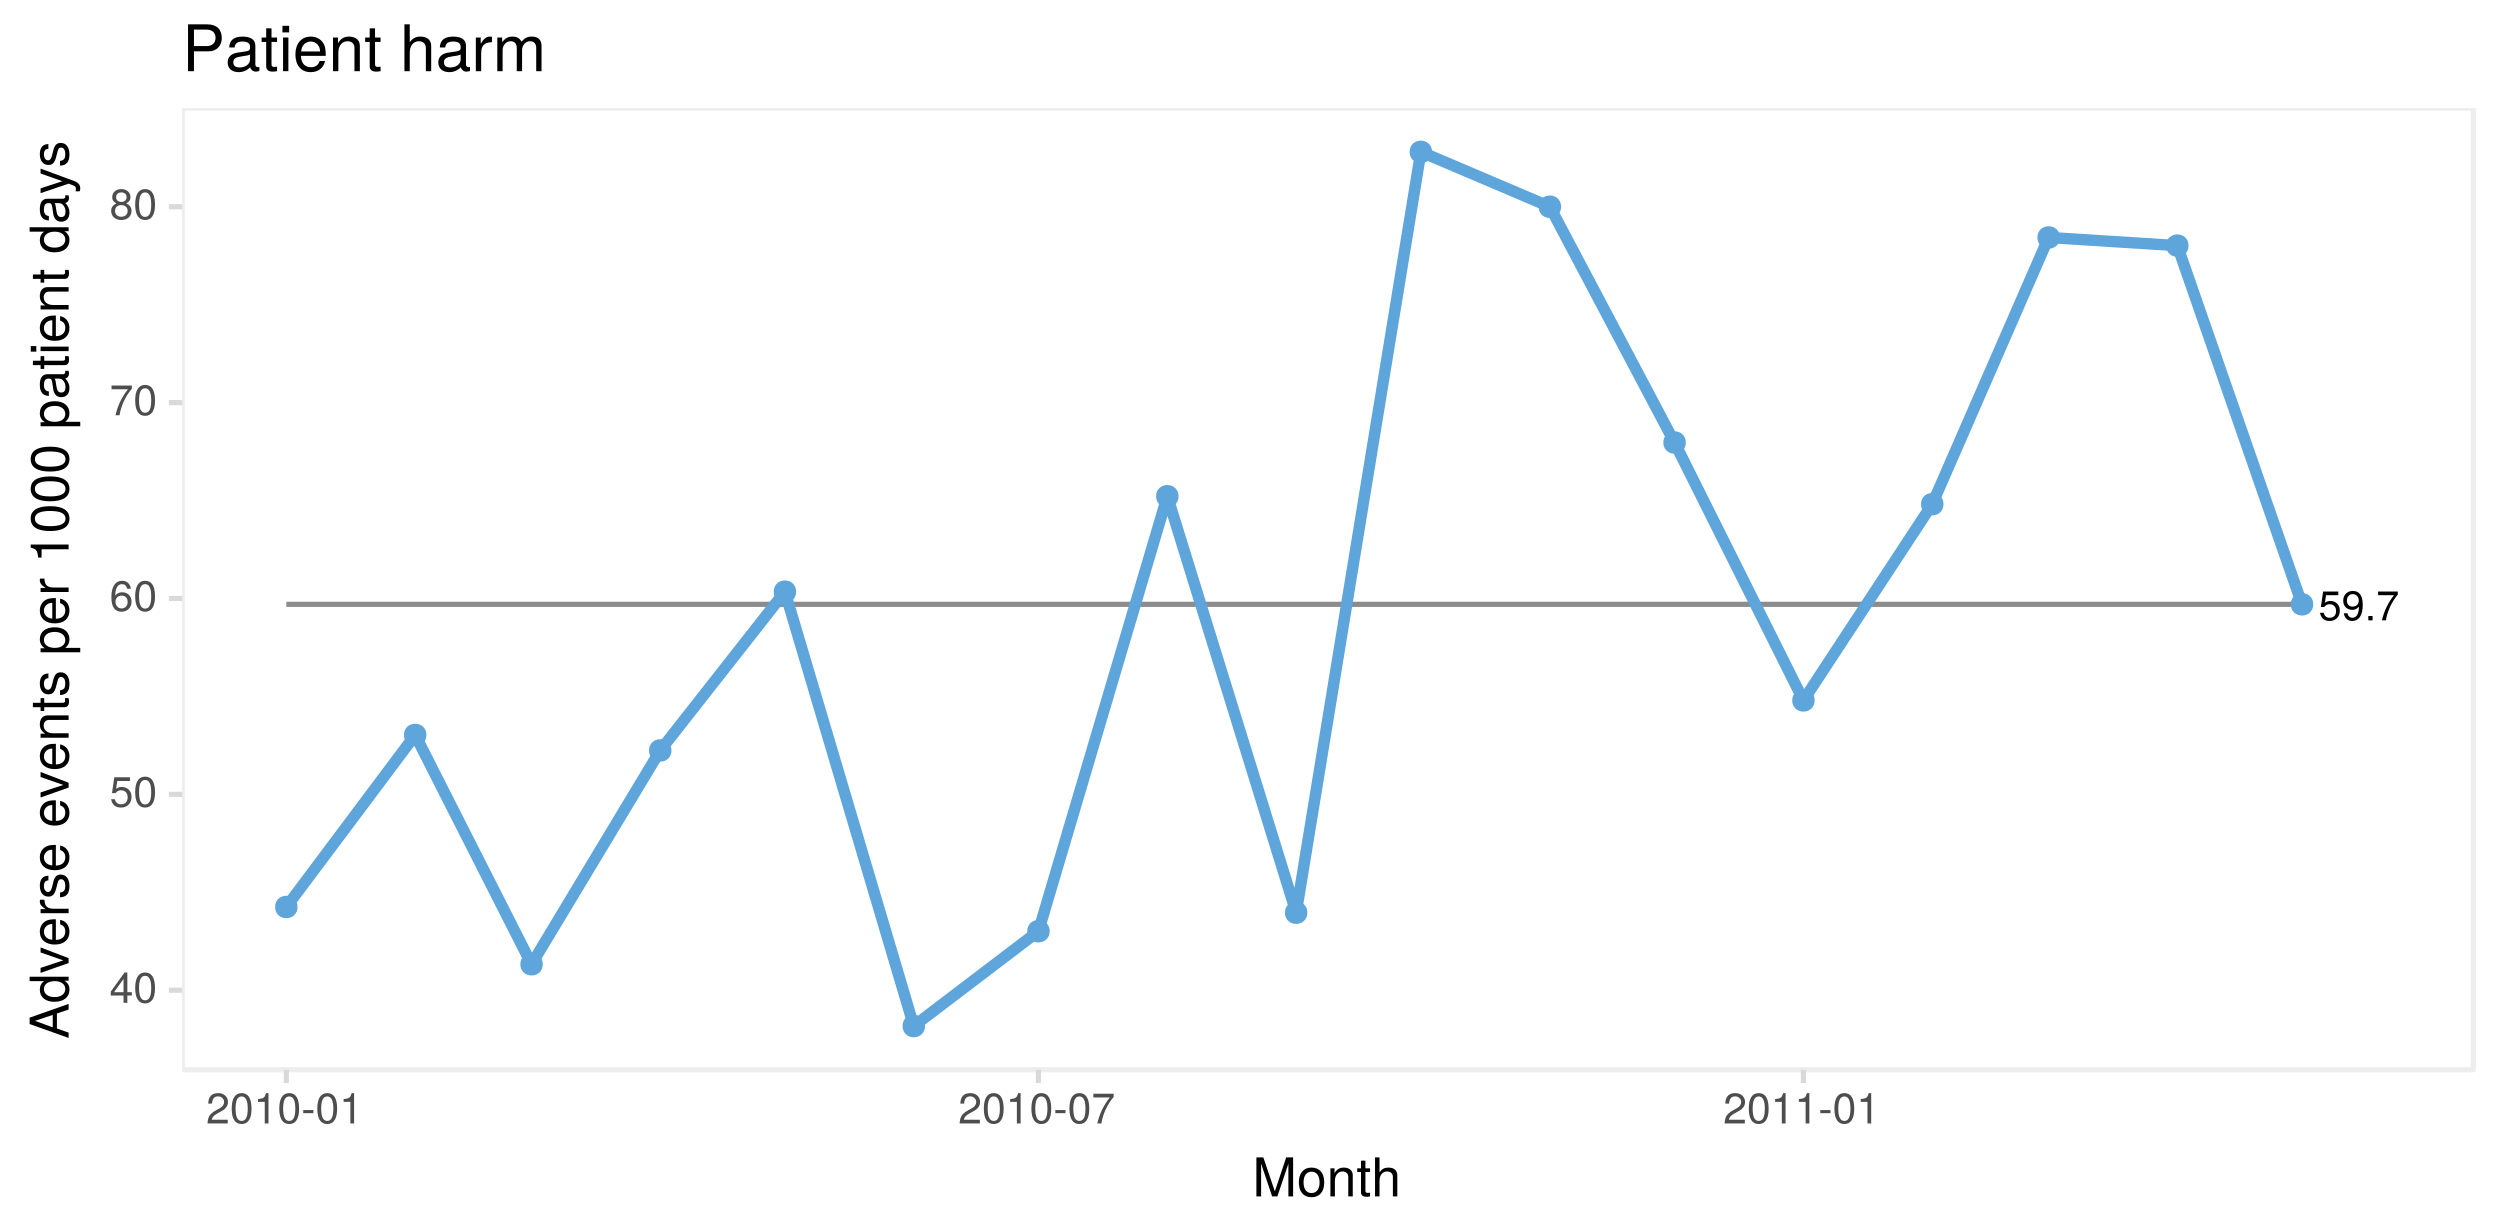
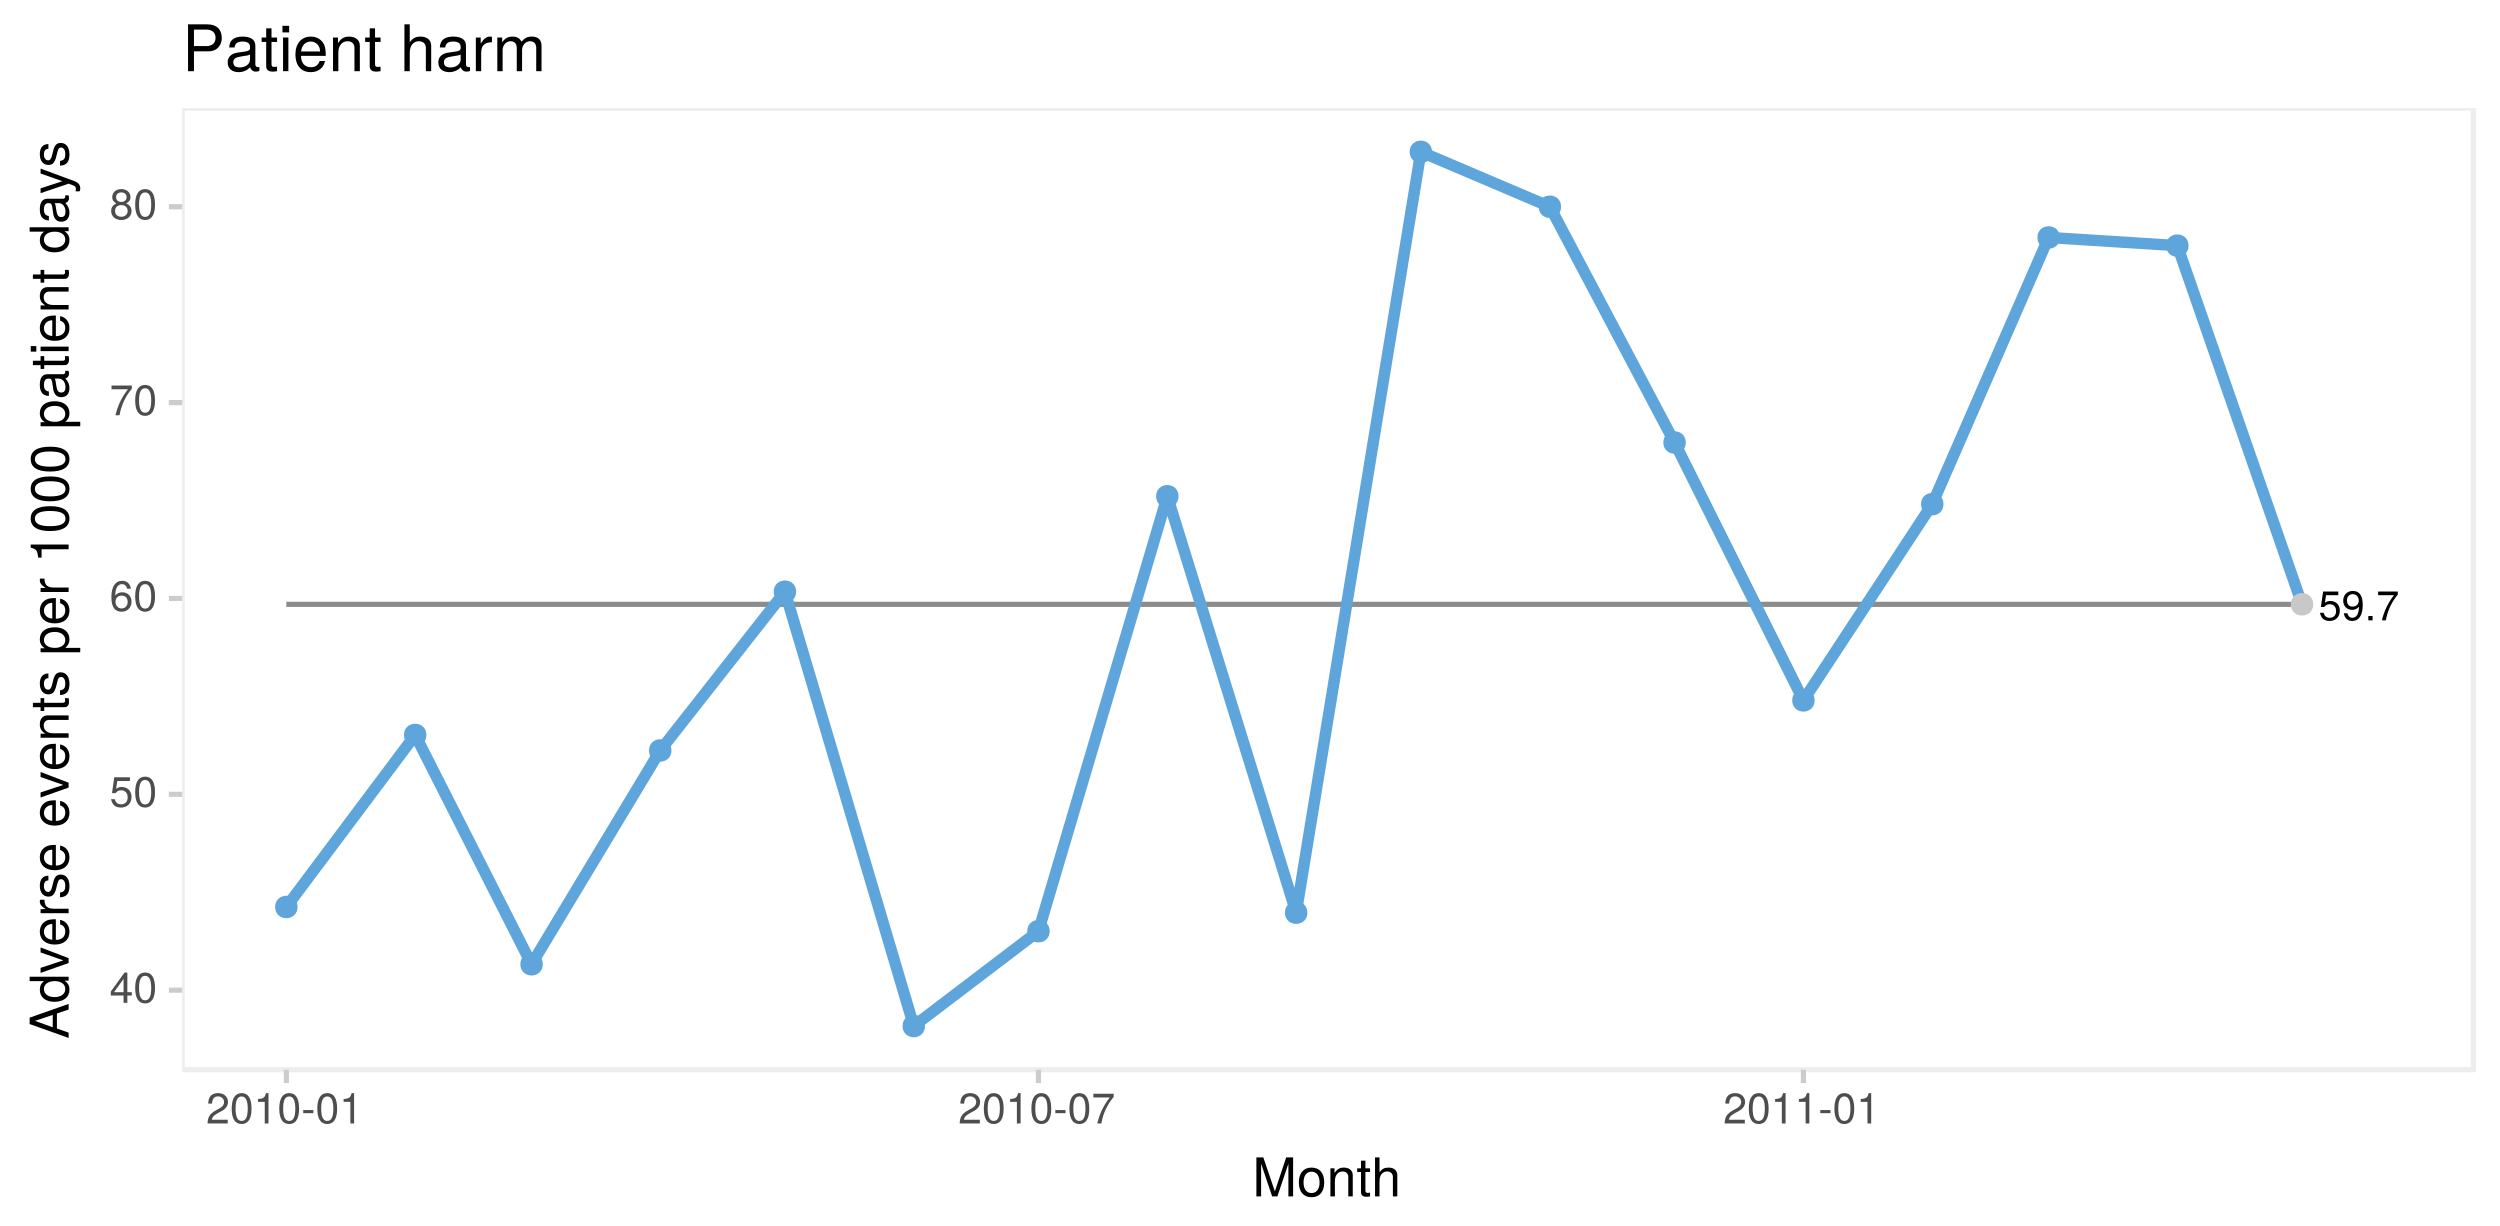
<svg xmlns="http://www.w3.org/2000/svg" xmlns:xlink="http://www.w3.org/1999/xlink" width="514pt" height="252pt" viewBox="0 0 514 252" version="1.1">
  <defs>
    <g>
      <symbol overflow="visible" id="glyph0-0">
        <path style="stroke:none;" d="" />
      </symbol>
      <symbol overflow="visible" id="glyph0-1">
        <path style="stroke:none;" d="M 4.375 -2 C 4.375 -3.203 3.578 -3.984 2.422 -3.984 C 2 -3.984 1.656 -3.875 1.312 -3.625 L 1.547 -5.172 L 4.062 -5.172 L 4.062 -5.922 L 0.938 -5.922 L 0.484 -2.75 L 1.172 -2.75 C 1.531 -3.172 1.812 -3.312 2.281 -3.312 C 3.094 -3.312 3.609 -2.797 3.609 -1.906 C 3.609 -1.031 3.109 -0.531 2.281 -0.531 C 1.625 -0.531 1.234 -0.875 1.047 -1.547 L 0.297 -1.547 C 0.547 -0.344 1.234 0.125 2.297 0.125 C 3.531 0.125 4.375 -0.719 4.375 -2 Z M 4.375 -2 " />
      </symbol>
      <symbol overflow="visible" id="glyph0-2">
        <path style="stroke:none;" d="M 4.344 -3.172 C 4.344 -5.062 3.688 -6.047 2.297 -6.047 C 1.156 -6.047 0.328 -5.234 0.328 -4.047 C 0.328 -2.922 1.094 -2.156 2.188 -2.156 C 2.75 -2.156 3.172 -2.359 3.562 -2.828 C 3.562 -1.359 3.078 -0.531 2.219 -0.531 C 1.688 -0.531 1.328 -0.875 1.203 -1.453 L 0.453 -1.453 C 0.594 -0.453 1.25 0.125 2.172 0.125 C 3.578 0.125 4.344 -1.078 4.344 -3.172 Z M 3.531 -4.062 C 3.531 -3.312 3 -2.828 2.266 -2.828 C 1.547 -2.828 1.094 -3.297 1.094 -4.109 C 1.094 -4.875 1.609 -5.391 2.297 -5.391 C 3 -5.391 3.531 -4.844 3.531 -4.062 Z M 3.531 -4.062 " />
      </symbol>
      <symbol overflow="visible" id="glyph0-3">
        <path style="stroke:none;" d="M 1.625 0 L 1.625 -0.891 L 0.75 -0.891 L 0.75 0 Z M 1.625 0 " />
      </symbol>
      <symbol overflow="visible" id="glyph0-4">
        <path style="stroke:none;" d="M 4.438 -5.297 L 4.438 -5.922 L 0.391 -5.922 L 0.391 -5.172 L 3.656 -5.172 C 2.453 -3.656 1.609 -1.891 1.172 0 L 1.984 0 C 2.312 -1.953 3.172 -3.781 4.438 -5.297 Z M 4.438 -5.297 " />
      </symbol>
      <symbol overflow="visible" id="glyph1-0">
        <path style="stroke:none;" d="" />
      </symbol>
      <symbol overflow="visible" id="glyph1-1">
        <path style="stroke:none;" d="M 4.578 -1.5 L 4.578 -2.188 L 3.656 -2.188 L 3.656 -6.234 L 3.078 -6.234 L 0.25 -2.312 L 0.25 -1.5 L 2.875 -1.5 L 2.875 0 L 3.656 0 L 3.656 -1.5 Z M 2.875 -2.188 L 0.922 -2.188 L 2.875 -4.922 Z M 2.875 -2.188 " />
      </symbol>
      <symbol overflow="visible" id="glyph1-2">
        <path style="stroke:none;" d="M 4.453 -3 C 4.453 -5.156 3.781 -6.234 2.422 -6.234 C 1.078 -6.234 0.375 -5.141 0.375 -3.047 C 0.375 -0.953 1.078 0.125 2.422 0.125 C 3.734 0.125 4.453 -0.953 4.453 -3 Z M 3.672 -3.062 C 3.672 -1.297 3.266 -0.516 2.406 -0.516 C 1.578 -0.516 1.172 -1.344 1.172 -3.047 C 1.172 -4.75 1.578 -5.547 2.422 -5.547 C 3.25 -5.547 3.672 -4.734 3.672 -3.062 Z M 3.672 -3.062 " />
      </symbol>
      <symbol overflow="visible" id="glyph1-3">
        <path style="stroke:none;" d="M 4.516 -2.062 C 4.516 -3.297 3.688 -4.109 2.5 -4.109 C 2.062 -4.109 1.703 -4 1.344 -3.734 L 1.594 -5.344 L 4.188 -5.344 L 4.188 -6.109 L 0.969 -6.109 L 0.5 -2.844 L 1.219 -2.844 C 1.578 -3.266 1.875 -3.422 2.359 -3.422 C 3.188 -3.422 3.719 -2.891 3.719 -1.969 C 3.719 -1.062 3.203 -0.547 2.359 -0.547 C 1.688 -0.547 1.266 -0.891 1.078 -1.594 L 0.312 -1.594 C 0.562 -0.359 1.266 0.125 2.375 0.125 C 3.641 0.125 4.516 -0.75 4.516 -2.062 Z M 4.516 -2.062 " />
      </symbol>
      <symbol overflow="visible" id="glyph1-4">
        <path style="stroke:none;" d="M 4.516 -1.938 C 4.516 -3.094 3.719 -3.875 2.609 -3.875 C 1.984 -3.875 1.5 -3.641 1.172 -3.188 C 1.172 -4.703 1.672 -5.547 2.562 -5.547 C 3.109 -5.547 3.484 -5.203 3.609 -4.609 L 4.375 -4.609 C 4.234 -5.625 3.562 -6.234 2.609 -6.234 C 1.156 -6.234 0.375 -5.016 0.375 -2.844 C 0.375 -0.891 1.047 0.125 2.469 0.125 C 3.656 0.125 4.516 -0.719 4.516 -1.938 Z M 3.719 -1.875 C 3.719 -1.094 3.188 -0.547 2.484 -0.547 C 1.766 -0.547 1.219 -1.125 1.219 -1.922 C 1.219 -2.688 1.734 -3.188 2.5 -3.188 C 3.25 -3.188 3.719 -2.703 3.719 -1.875 Z M 3.719 -1.875 " />
      </symbol>
      <symbol overflow="visible" id="glyph1-5">
        <path style="stroke:none;" d="M 4.578 -5.453 L 4.578 -6.109 L 0.406 -6.109 L 0.406 -5.344 L 3.781 -5.344 C 2.531 -3.781 1.656 -1.953 1.219 0 L 2.047 0 C 2.391 -2.016 3.266 -3.891 4.578 -5.453 Z M 4.578 -5.453 " />
      </symbol>
      <symbol overflow="visible" id="glyph1-6">
        <path style="stroke:none;" d="M 4.516 -1.766 C 4.516 -2.453 4.156 -2.938 3.438 -3.281 C 4.078 -3.672 4.297 -3.984 4.297 -4.578 C 4.297 -5.547 3.531 -6.234 2.422 -6.234 C 1.312 -6.234 0.547 -5.547 0.547 -4.578 C 0.547 -4 0.75 -3.672 1.391 -3.281 C 0.672 -2.938 0.328 -2.453 0.328 -1.766 C 0.328 -0.625 1.188 0.125 2.422 0.125 C 3.656 0.125 4.516 -0.625 4.516 -1.766 Z M 3.5 -4.562 C 3.5 -3.969 3.062 -3.594 2.422 -3.594 C 1.766 -3.594 1.344 -3.969 1.344 -4.562 C 1.344 -5.156 1.766 -5.547 2.422 -5.547 C 3.078 -5.547 3.5 -5.156 3.5 -4.562 Z M 3.719 -1.75 C 3.719 -1.016 3.188 -0.547 2.406 -0.547 C 1.641 -0.547 1.125 -1.016 1.125 -1.75 C 1.125 -2.484 1.641 -2.938 2.422 -2.938 C 3.188 -2.938 3.719 -2.484 3.719 -1.75 Z M 3.719 -1.75 " />
      </symbol>
      <symbol overflow="visible" id="glyph1-7">
        <path style="stroke:none;" d="M 4.5 -4.406 C 4.5 -5.469 3.672 -6.234 2.5 -6.234 C 1.219 -6.234 0.484 -5.594 0.438 -4.078 L 1.219 -4.078 C 1.281 -5.125 1.703 -5.562 2.469 -5.562 C 3.172 -5.562 3.703 -5.062 3.703 -4.391 C 3.703 -3.891 3.406 -3.469 2.859 -3.156 L 2.047 -2.703 C 0.75 -1.969 0.375 -1.375 0.297 0 L 4.453 0 L 4.453 -0.766 L 1.172 -0.766 C 1.25 -1.281 1.531 -1.594 2.297 -2.047 L 3.172 -2.531 C 4.047 -2.984 4.5 -3.641 4.5 -4.406 Z M 4.5 -4.406 " />
      </symbol>
      <symbol overflow="visible" id="glyph1-8">
        <path style="stroke:none;" d="M 3.047 0 L 3.047 -6.234 L 2.547 -6.234 C 2.266 -5.281 2.094 -5.141 0.891 -5 L 0.891 -4.438 L 2.281 -4.438 L 2.281 0 Z M 3.047 0 " />
      </symbol>
      <symbol overflow="visible" id="glyph1-9">
        <path style="stroke:none;" d="M 2.5 -2.109 L 2.5 -2.75 L 0.406 -2.75 L 0.406 -2.109 Z M 2.5 -2.109 " />
      </symbol>
      <symbol overflow="visible" id="glyph2-0">
        <path style="stroke:none;" d="" />
      </symbol>
      <symbol overflow="visible" id="glyph2-1">
        <path style="stroke:none;" d="M 8.375 0 L 8.375 -8.016 L 6.953 -8.016 L 4.625 -1.031 L 2.25 -8.016 L 0.828 -8.016 L 0.828 0 L 1.797 0 L 1.797 -6.719 L 4.062 0 L 5.141 0 L 7.406 -6.719 L 7.406 0 Z M 8.375 0 " />
      </symbol>
      <symbol overflow="visible" id="glyph2-2">
        <path style="stroke:none;" d="M 5.609 -2.844 C 5.609 -4.828 4.656 -5.922 2.984 -5.922 C 1.375 -5.922 0.391 -4.812 0.391 -2.875 C 0.391 -0.953 1.359 0.172 3 0.172 C 4.625 0.172 5.609 -0.953 5.609 -2.844 Z M 4.656 -2.844 C 4.656 -1.5 4.016 -0.688 3 -0.688 C 1.984 -0.688 1.359 -1.484 1.359 -2.875 C 1.359 -4.266 1.984 -5.078 3 -5.078 C 4.031 -5.078 4.656 -4.281 4.656 -2.844 Z M 4.656 -2.844 " />
      </symbol>
      <symbol overflow="visible" id="glyph2-3">
        <path style="stroke:none;" d="M 5.359 0 L 5.359 -4.359 C 5.359 -5.312 4.641 -5.922 3.531 -5.922 C 2.672 -5.922 2.125 -5.594 1.609 -4.797 L 1.609 -5.766 L 0.766 -5.766 L 0.766 0 L 1.688 0 L 1.688 -3.172 C 1.688 -4.359 2.328 -5.125 3.25 -5.125 C 3.984 -5.125 4.438 -4.688 4.438 -4 L 4.438 0 Z M 5.359 0 " />
      </symbol>
      <symbol overflow="visible" id="glyph2-4">
        <path style="stroke:none;" d="M 2.797 0 L 2.797 -0.766 C 2.672 -0.734 2.531 -0.719 2.359 -0.719 C 1.953 -0.719 1.844 -0.844 1.844 -1.25 L 1.844 -5.016 L 2.797 -5.016 L 2.797 -5.766 L 1.844 -5.766 L 1.844 -7.344 L 0.938 -7.344 L 0.938 -5.766 L 0.156 -5.766 L 0.156 -5.016 L 0.938 -5.016 L 0.938 -0.844 C 0.938 -0.25 1.328 0.078 2.047 0.078 C 2.266 0.078 2.484 0.062 2.797 0 Z M 2.797 0 " />
      </symbol>
      <symbol overflow="visible" id="glyph2-5">
        <path style="stroke:none;" d="M 5.344 0 L 5.344 -4.359 C 5.344 -5.328 4.656 -5.922 3.531 -5.922 C 2.719 -5.922 2.219 -5.672 1.688 -4.969 L 1.688 -8.016 L 0.766 -8.016 L 0.766 0 L 1.688 0 L 1.688 -3.172 C 1.688 -4.359 2.297 -5.125 3.25 -5.125 C 3.891 -5.125 4.438 -4.75 4.438 -4 L 4.438 0 Z M 5.344 0 " />
      </symbol>
      <symbol overflow="visible" id="glyph3-0">
        <path style="stroke:none;" d="" />
      </symbol>
      <symbol overflow="visible" id="glyph3-1">
        <path style="stroke:none;" d="M 0 -7.188 L -8.016 -4.359 L -8.016 -3.047 L 0 -0.188 L 0 -1.281 L -2.406 -2.125 L -2.406 -5.219 L 0 -6.031 Z M -3.266 -4.922 L -3.266 -2.375 L -6.922 -3.703 Z M -3.266 -4.922 " />
      </symbol>
      <symbol overflow="visible" id="glyph3-2">
        <path style="stroke:none;" d="M 0 -5.438 L -8.016 -5.438 L -8.016 -4.531 L -5.031 -4.531 C -5.625 -4.141 -5.922 -3.531 -5.922 -2.766 C -5.922 -1.266 -4.781 -0.281 -2.938 -0.281 C -0.984 -0.281 0.172 -1.25 0.172 -2.797 C 0.172 -3.594 -0.125 -4.141 -0.844 -4.625 L 0 -4.625 Z M -2.859 -4.531 C -1.531 -4.531 -0.688 -3.891 -0.688 -2.922 C -0.688 -1.906 -1.547 -1.25 -2.875 -1.25 C -4.219 -1.25 -5.078 -1.906 -5.078 -2.922 C -5.078 -3.906 -4.188 -4.531 -2.859 -4.531 Z M -2.859 -4.531 " />
      </symbol>
      <symbol overflow="visible" id="glyph3-3">
        <path style="stroke:none;" d="M -5.766 -5.344 L -5.766 -4.312 L -1.094 -2.688 L -5.766 -1.141 L -5.766 -0.109 L 0 -2.141 L 0 -3.141 Z M -5.766 -5.344 " />
      </symbol>
      <symbol overflow="visible" id="glyph3-4">
        <path style="stroke:none;" d="M -2.625 -5.641 C -3.453 -5.641 -3.984 -5.578 -4.406 -5.406 C -5.359 -5.031 -5.922 -4.156 -5.922 -3.078 C -5.922 -1.469 -4.734 -0.438 -2.844 -0.438 C -0.953 -0.438 0.172 -1.438 0.172 -3.062 C 0.172 -4.375 -0.578 -5.297 -1.75 -5.516 L -1.75 -4.594 C -0.984 -4.344 -0.688 -3.828 -0.688 -3.094 C -0.688 -2.141 -1.297 -1.422 -2.625 -1.391 Z M -3.438 -4.656 C -3.438 -4.656 -3.391 -4.656 -3.359 -4.656 L -3.359 -1.422 C -4.391 -1.5 -5.078 -2.141 -5.078 -3.062 C -5.078 -3.969 -4.328 -4.656 -3.438 -4.656 Z M -3.438 -4.656 " />
      </symbol>
      <symbol overflow="visible" id="glyph3-5">
        <path style="stroke:none;" d="M -4.969 -3.531 L -5.891 -3.531 C -5.922 -3.375 -5.922 -3.297 -5.922 -3.172 C -5.922 -2.578 -5.578 -2.141 -4.719 -1.609 L -5.766 -1.609 L -5.766 -0.766 L 0 -0.766 L 0 -1.688 L -2.984 -1.688 C -4.297 -1.688 -4.938 -2.109 -4.969 -3.531 Z M -4.969 -3.531 " />
      </symbol>
      <symbol overflow="visible" id="glyph3-6">
        <path style="stroke:none;" d="M -1.609 -5.047 C -2.469 -5.047 -2.906 -4.562 -3.172 -3.422 L -3.391 -2.547 C -3.562 -1.797 -3.812 -1.469 -4.219 -1.469 C -4.734 -1.469 -5.078 -1.953 -5.078 -2.688 C -5.078 -3.438 -4.766 -3.828 -4.156 -3.844 L -4.156 -4.812 C -5.297 -4.812 -5.922 -4.062 -5.922 -2.734 C -5.922 -1.391 -5.234 -0.516 -4.172 -0.516 C -3.266 -0.516 -2.844 -0.984 -2.516 -2.344 L -2.297 -3.203 C -2.141 -3.844 -1.953 -4.094 -1.547 -4.094 C -1 -4.094 -0.688 -3.547 -0.688 -2.75 C -0.688 -1.922 -0.875 -1.469 -1.766 -1.344 L -1.766 -0.375 C -0.422 -0.422 0.172 -1.172 0.172 -2.672 C 0.172 -4.125 -0.5 -5.047 -1.609 -5.047 Z M -1.609 -5.047 " />
      </symbol>
      <symbol overflow="visible" id="glyph3-7">
        <path style="stroke:none;" d="" />
      </symbol>
      <symbol overflow="visible" id="glyph3-8">
        <path style="stroke:none;" d="M 0 -5.359 L -4.359 -5.359 C -5.312 -5.359 -5.922 -4.641 -5.922 -3.531 C -5.922 -2.672 -5.594 -2.125 -4.797 -1.609 L -5.766 -1.609 L -5.766 -0.766 L 0 -0.766 L 0 -1.688 L -3.172 -1.688 C -4.359 -1.688 -5.125 -2.328 -5.125 -3.25 C -5.125 -3.984 -4.688 -4.438 -4 -4.438 L 0 -4.438 Z M 0 -5.359 " />
      </symbol>
      <symbol overflow="visible" id="glyph3-9">
        <path style="stroke:none;" d="M 0 -2.797 L -0.766 -2.797 C -0.734 -2.672 -0.719 -2.531 -0.719 -2.359 C -0.719 -1.953 -0.844 -1.844 -1.25 -1.844 L -5.016 -1.844 L -5.016 -2.797 L -5.766 -2.797 L -5.766 -1.844 L -7.344 -1.844 L -7.344 -0.938 L -5.766 -0.938 L -5.766 -0.156 L -5.016 -0.156 L -5.016 -0.938 L -0.844 -0.938 C -0.25 -0.938 0.078 -1.328 0.078 -2.047 C 0.078 -2.266 0.062 -2.484 0 -2.797 Z M 0 -2.797 " />
      </symbol>
      <symbol overflow="visible" id="glyph3-10">
        <path style="stroke:none;" d="M -2.828 -5.75 C -4.766 -5.75 -5.922 -4.812 -5.922 -3.281 C -5.922 -2.5 -5.578 -1.875 -4.891 -1.438 L -5.766 -1.438 L -5.766 -0.609 L 2.391 -0.609 L 2.391 -1.516 L -0.688 -1.516 C -0.094 -2 0.172 -2.547 0.172 -3.281 C 0.172 -4.781 -0.984 -5.75 -2.828 -5.75 Z M -2.844 -4.797 C -1.547 -4.797 -0.688 -4.125 -0.688 -3.125 C -0.688 -2.156 -1.484 -1.516 -2.844 -1.516 C -4.188 -1.516 -5.078 -2.156 -5.078 -3.125 C -5.078 -4.141 -4.219 -4.797 -2.844 -4.797 Z M -2.844 -4.797 " />
      </symbol>
      <symbol overflow="visible" id="glyph3-11">
        <path style="stroke:none;" d="M 0 -3.812 L -7.797 -3.812 L -7.797 -3.172 C -6.594 -2.844 -6.438 -2.625 -6.25 -1.125 L -5.562 -1.125 L -5.562 -2.844 L 0 -2.844 Z M 0 -3.812 " />
      </symbol>
      <symbol overflow="visible" id="glyph3-12">
        <path style="stroke:none;" d="M -3.75 -5.578 C -6.453 -5.578 -7.797 -4.719 -7.797 -3.031 C -7.797 -1.344 -6.438 -0.469 -3.812 -0.469 C -1.188 -0.469 0.172 -1.359 0.172 -3.031 C 0.172 -4.672 -1.188 -5.578 -3.75 -5.578 Z M -3.844 -4.594 C -1.625 -4.594 -0.641 -4.078 -0.641 -3 C -0.641 -1.984 -1.672 -1.469 -3.812 -1.469 C -5.938 -1.469 -6.938 -1.984 -6.938 -3.031 C -6.938 -4.062 -5.922 -4.594 -3.844 -4.594 Z M -3.844 -4.594 " />
      </symbol>
      <symbol overflow="visible" id="glyph3-13">
        <path style="stroke:none;" d="M -0.016 -5.891 L -0.719 -5.891 C -0.688 -5.781 -0.688 -5.734 -0.688 -5.688 C -0.688 -5.375 -0.859 -5.188 -1.141 -5.188 L -4.359 -5.188 C -5.375 -5.188 -5.922 -4.438 -5.922 -3.031 C -5.922 -1.625 -5.391 -0.766 -4.062 -0.719 L -4.062 -1.641 C -4.766 -1.719 -5.078 -2.141 -5.078 -2.984 C -5.078 -3.812 -4.781 -4.281 -4.219 -4.281 L -3.984 -4.281 C -3.594 -4.281 -3.438 -4.047 -3.344 -3.328 C -3.172 -2.031 -3.141 -1.828 -2.984 -1.469 C -2.719 -0.797 -2.203 -0.469 -1.5 -0.469 C -0.453 -0.469 0.172 -1.188 0.172 -2.359 C 0.172 -3.094 -0.141 -3.812 -0.688 -4.312 C -0.234 -4.406 0.078 -4.812 0.078 -5.266 C 0.078 -5.438 0.062 -5.594 -0.016 -5.891 Z M -1.984 -4.281 C -1.172 -4.281 -0.641 -3.438 -0.641 -2.547 C -0.641 -1.844 -0.891 -1.422 -1.516 -1.422 C -2.125 -1.422 -2.391 -1.828 -2.531 -2.812 C -2.656 -3.766 -2.703 -3.969 -2.844 -4.281 Z M -1.984 -4.281 " />
      </symbol>
      <symbol overflow="visible" id="glyph3-14">
        <path style="stroke:none;" d="M 0 -1.688 L -5.766 -1.688 L -5.766 -0.766 L 0 -0.766 Z M -6.641 -1.797 L -7.781 -1.797 L -7.781 -0.656 L -6.641 -0.656 Z M -6.641 -1.797 " />
      </symbol>
      <symbol overflow="visible" id="glyph3-15">
        <path style="stroke:none;" d="M -5.766 -5.266 L -5.766 -4.266 L -1.281 -2.672 L -5.766 -1.203 L -5.766 -0.219 L 0.016 -2.172 L 0.938 -1.812 C 1.344 -1.656 1.5 -1.469 1.5 -1.078 C 1.5 -0.953 1.469 -0.797 1.438 -0.594 L 2.25 -0.594 C 2.359 -0.781 2.391 -0.969 2.391 -1.203 C 2.391 -1.859 2.031 -2.391 1.203 -2.688 Z M -5.766 -5.266 " />
      </symbol>
      <symbol overflow="visible" id="glyph4-0">
        <path style="stroke:none;" d="" />
      </symbol>
      <symbol overflow="visible" id="glyph4-1">
        <path style="stroke:none;" d="M 8.141 -6.797 C 8.141 -8.609 7.078 -9.625 5.172 -9.625 L 1.203 -9.625 L 1.203 0 L 2.422 0 L 2.422 -4.078 L 5.453 -4.078 C 7.031 -4.078 8.141 -5.203 8.141 -6.797 Z M 6.859 -6.859 C 6.859 -5.797 6.172 -5.156 4.984 -5.156 L 2.422 -5.156 L 2.422 -8.547 L 4.984 -8.547 C 6.172 -8.547 6.859 -7.906 6.859 -6.859 Z M 6.859 -6.859 " />
      </symbol>
      <symbol overflow="visible" id="glyph4-2">
        <path style="stroke:none;" d="M 7.062 -0.031 L 7.062 -0.859 C 6.938 -0.828 6.891 -0.828 6.828 -0.828 C 6.438 -0.828 6.234 -1.031 6.234 -1.375 L 6.234 -5.234 C 6.234 -6.453 5.328 -7.109 3.625 -7.109 C 1.953 -7.109 0.922 -6.469 0.859 -4.875 L 1.969 -4.875 C 2.062 -5.719 2.562 -6.094 3.594 -6.094 C 4.578 -6.094 5.141 -5.734 5.141 -5.062 L 5.141 -4.781 C 5.141 -4.312 4.859 -4.125 3.984 -4.016 C 2.422 -3.812 2.188 -3.766 1.766 -3.594 C 0.969 -3.266 0.547 -2.641 0.547 -1.797 C 0.547 -0.547 1.422 0.203 2.828 0.203 C 3.703 0.203 4.562 -0.172 5.172 -0.812 C 5.297 -0.297 5.766 0.094 6.312 0.094 C 6.531 0.094 6.703 0.062 7.062 -0.031 Z M 5.141 -2.391 C 5.141 -1.406 4.125 -0.766 3.062 -0.766 C 2.203 -0.766 1.703 -1.062 1.703 -1.828 C 1.703 -2.547 2.188 -2.859 3.359 -3.031 C 4.531 -3.188 4.766 -3.25 5.141 -3.422 Z M 5.141 -2.391 " />
      </symbol>
      <symbol overflow="visible" id="glyph4-3">
        <path style="stroke:none;" d="M 3.359 0 L 3.359 -0.922 C 3.203 -0.891 3.031 -0.875 2.828 -0.875 C 2.344 -0.875 2.219 -1 2.219 -1.484 L 2.219 -6.016 L 3.359 -6.016 L 3.359 -6.922 L 2.219 -6.922 L 2.219 -8.812 L 1.125 -8.812 L 1.125 -6.922 L 0.188 -6.922 L 0.188 -6.016 L 1.125 -6.016 L 1.125 -1 C 1.125 -0.297 1.594 0.094 2.453 0.094 C 2.719 0.094 2.984 0.062 3.359 0 Z M 3.359 0 " />
      </symbol>
      <symbol overflow="visible" id="glyph4-4">
        <path style="stroke:none;" d="M 2.016 0 L 2.016 -6.922 L 0.922 -6.922 L 0.922 0 Z M 2.172 -7.969 L 2.172 -9.328 L 0.797 -9.328 L 0.797 -7.969 Z M 2.172 -7.969 " />
      </symbol>
      <symbol overflow="visible" id="glyph4-5">
        <path style="stroke:none;" d="M 6.766 -3.141 C 6.766 -4.141 6.688 -4.781 6.5 -5.297 C 6.047 -6.438 4.984 -7.109 3.703 -7.109 C 1.766 -7.109 0.531 -5.688 0.531 -3.422 C 0.531 -1.156 1.734 0.203 3.672 0.203 C 5.25 0.203 6.344 -0.703 6.625 -2.094 L 5.516 -2.094 C 5.219 -1.188 4.594 -0.812 3.703 -0.812 C 2.562 -0.812 1.703 -1.562 1.672 -3.141 Z M 5.594 -4.125 C 5.594 -4.125 5.594 -4.062 5.578 -4.047 L 1.703 -4.047 C 1.797 -5.266 2.578 -6.094 3.688 -6.094 C 4.766 -6.094 5.594 -5.203 5.594 -4.125 Z M 5.594 -4.125 " />
      </symbol>
      <symbol overflow="visible" id="glyph4-6">
        <path style="stroke:none;" d="M 6.438 0 L 6.438 -5.234 C 6.438 -6.375 5.578 -7.109 4.234 -7.109 C 3.203 -7.109 2.547 -6.719 1.938 -5.75 L 1.938 -6.922 L 0.922 -6.922 L 0.922 0 L 2.016 0 L 2.016 -3.812 C 2.016 -5.234 2.781 -6.156 3.906 -6.156 C 4.781 -6.156 5.328 -5.625 5.328 -4.797 L 5.328 0 Z M 6.438 0 " />
      </symbol>
      <symbol overflow="visible" id="glyph4-7">
        <path style="stroke:none;" d="" />
      </symbol>
      <symbol overflow="visible" id="glyph4-8">
        <path style="stroke:none;" d="M 6.422 0 L 6.422 -5.234 C 6.422 -6.391 5.578 -7.109 4.234 -7.109 C 3.266 -7.109 2.672 -6.812 2.016 -5.969 L 2.016 -9.625 L 0.922 -9.625 L 0.922 0 L 2.016 0 L 2.016 -3.812 C 2.016 -5.234 2.766 -6.156 3.891 -6.156 C 4.672 -6.156 5.328 -5.703 5.328 -4.797 L 5.328 0 Z M 6.422 0 " />
      </symbol>
      <symbol overflow="visible" id="glyph4-9">
        <path style="stroke:none;" d="M 4.234 -5.953 L 4.234 -7.078 C 4.047 -7.109 3.969 -7.109 3.812 -7.109 C 3.109 -7.109 2.562 -6.688 1.922 -5.672 L 1.922 -6.922 L 0.922 -6.922 L 0.922 0 L 2.016 0 L 2.016 -3.594 C 2.016 -5.156 2.531 -5.922 4.234 -5.953 Z M 4.234 -5.953 " />
      </symbol>
      <symbol overflow="visible" id="glyph4-10">
        <path style="stroke:none;" d="M 10.031 0 L 10.031 -5.188 C 10.031 -6.438 9.344 -7.109 8.047 -7.109 C 7.125 -7.109 6.578 -6.844 5.922 -6.062 C 5.516 -6.797 4.969 -7.109 4.062 -7.109 C 3.141 -7.109 2.531 -6.766 1.938 -5.938 L 1.938 -6.922 L 0.938 -6.922 L 0.938 0 L 2.031 0 L 2.031 -4.344 C 2.031 -5.344 2.766 -6.156 3.656 -6.156 C 4.469 -6.156 4.938 -5.656 4.938 -4.766 L 4.938 0 L 6.031 0 L 6.031 -4.344 C 6.031 -5.344 6.766 -6.156 7.672 -6.156 C 8.469 -6.156 8.938 -5.641 8.938 -4.766 L 8.938 0 Z M 10.031 0 " />
      </symbol>
    </g>
    <clipPath id="clip1">
      <path d="M 37.457 22.234 L 509 22.234 L 509 220 L 37.457 220 Z M 37.457 22.234 " />
    </clipPath>
    <clipPath id="clip2">
      <path d="M 37.457 22.234 L 509.52 22.234 L 509.52 220.941 L 37.457 220.941 Z M 37.457 22.234 " />
    </clipPath>
  </defs>
  <g id="surface33">
    <rect x="0" y="0" width="514" height="252" style="fill:rgb(100%,100%,100%);fill-opacity:1;stroke:none;" />
    <rect x="0" y="0" width="514" height="252" style="fill:rgb(100%,100%,100%);fill-opacity:1;stroke:none;" />
    <path style="fill:none;stroke-width:1.067;stroke-linecap:round;stroke-linejoin:round;stroke:rgb(100%,100%,100%);stroke-opacity:1;stroke-miterlimit:10;" d="M 0 252 L 514 252 L 514 0 L 0 0 Z M 0 252 " />
    <g clip-path="url(#clip1)" clip-rule="nonzero">
      <path style=" stroke:none;fill-rule:nonzero;fill:rgb(100%,100%,100%);fill-opacity:1;" d="M 37.457 219.941 L 508.52 219.941 L 508.52 22.234 L 37.457 22.234 Z M 37.457 219.941 " />
    </g>
    <path style="fill:none;stroke-width:1.067;stroke-linecap:butt;stroke-linejoin:round;stroke:rgb(54.902%,54.902%,54.902%);stroke-opacity:1;stroke-miterlimit:1;" d="M 58.871 124.246 L 473.293 124.246 " />
    <path style="fill:none;stroke-width:2.347;stroke-linecap:butt;stroke-linejoin:round;stroke:rgb(36.471%,64.706%,85.49%);stroke-opacity:1;stroke-miterlimit:1;" d="M 58.871 186.473 L 85.363 151.109 L 109.289 198.254 L 135.746 154.293 L 161.383 121.652 L 187.871 210.953 L 213.508 191.453 L 240 102.031 L 266.492 187.648 L 292.129 31.223 L 318.656 42.508 L 344.293 90.984 L 370.785 144.004 L 397.273 103.652 L 421.203 48.824 L 447.656 50.504 L 473.293 124.246 " />
    <path style="fill-rule:nonzero;fill:rgb(36.471%,64.706%,85.49%);fill-opacity:1;stroke-width:0.709;stroke-linecap:round;stroke-linejoin:round;stroke:rgb(36.471%,64.706%,85.49%);stroke-opacity:1;stroke-miterlimit:10;" d="M 60.824 186.473 C 60.824 189.078 56.914 189.078 56.914 186.473 C 56.914 183.867 60.824 183.867 60.824 186.473 " />
    <path style="fill-rule:nonzero;fill:rgb(36.471%,64.706%,85.49%);fill-opacity:1;stroke-width:0.709;stroke-linecap:round;stroke-linejoin:round;stroke:rgb(36.471%,64.706%,85.49%);stroke-opacity:1;stroke-miterlimit:10;" d="M 87.316 151.109 C 87.316 153.715 83.406 153.715 83.406 151.109 C 83.406 148.5 87.316 148.5 87.316 151.109 " />
    <path style="fill-rule:nonzero;fill:rgb(36.471%,64.706%,85.49%);fill-opacity:1;stroke-width:0.709;stroke-linecap:round;stroke-linejoin:round;stroke:rgb(36.471%,64.706%,85.49%);stroke-opacity:1;stroke-miterlimit:10;" d="M 111.242 198.254 C 111.242 200.859 107.336 200.859 107.336 198.254 C 107.336 195.648 111.242 195.648 111.242 198.254 " />
    <path style="fill-rule:nonzero;fill:rgb(36.471%,64.706%,85.49%);fill-opacity:1;stroke-width:0.709;stroke-linecap:round;stroke-linejoin:round;stroke:rgb(36.471%,64.706%,85.49%);stroke-opacity:1;stroke-miterlimit:10;" d="M 137.699 154.293 C 137.699 156.902 133.789 156.902 133.789 154.293 C 133.789 151.688 137.699 151.688 137.699 154.293 " />
    <path style="fill-rule:nonzero;fill:rgb(36.471%,64.706%,85.49%);fill-opacity:1;stroke-width:0.709;stroke-linecap:round;stroke-linejoin:round;stroke:rgb(36.471%,64.706%,85.49%);stroke-opacity:1;stroke-miterlimit:10;" d="M 163.336 121.652 C 163.336 124.262 159.426 124.262 159.426 121.652 C 159.426 119.047 163.336 119.047 163.336 121.652 " />
    <path style="fill-rule:nonzero;fill:rgb(36.471%,64.706%,85.49%);fill-opacity:1;stroke-width:0.709;stroke-linecap:round;stroke-linejoin:round;stroke:rgb(36.471%,64.706%,85.49%);stroke-opacity:1;stroke-miterlimit:10;" d="M 189.828 210.953 C 189.828 213.562 185.918 213.562 185.918 210.953 C 185.918 208.348 189.828 208.348 189.828 210.953 " />
    <path style="fill-rule:nonzero;fill:rgb(36.471%,64.706%,85.49%);fill-opacity:1;stroke-width:0.709;stroke-linecap:round;stroke-linejoin:round;stroke:rgb(36.471%,64.706%,85.49%);stroke-opacity:1;stroke-miterlimit:10;" d="M 215.465 191.453 C 215.465 194.059 211.555 194.059 211.555 191.453 C 211.555 188.848 215.465 188.848 215.465 191.453 " />
    <path style="fill-rule:nonzero;fill:rgb(36.471%,64.706%,85.49%);fill-opacity:1;stroke-width:0.709;stroke-linecap:round;stroke-linejoin:round;stroke:rgb(36.471%,64.706%,85.49%);stroke-opacity:1;stroke-miterlimit:10;" d="M 241.957 102.031 C 241.957 104.641 238.047 104.641 238.047 102.031 C 238.047 99.426 241.957 99.426 241.957 102.031 " />
    <path style="fill-rule:nonzero;fill:rgb(36.471%,64.706%,85.49%);fill-opacity:1;stroke-width:0.709;stroke-linecap:round;stroke-linejoin:round;stroke:rgb(36.471%,64.706%,85.49%);stroke-opacity:1;stroke-miterlimit:10;" d="M 268.445 187.648 C 268.445 190.254 264.535 190.254 264.535 187.648 C 264.535 185.043 268.445 185.043 268.445 187.648 " />
    <path style="fill-rule:nonzero;fill:rgb(36.471%,64.706%,85.49%);fill-opacity:1;stroke-width:0.709;stroke-linecap:round;stroke-linejoin:round;stroke:rgb(36.471%,64.706%,85.49%);stroke-opacity:1;stroke-miterlimit:10;" d="M 294.082 31.223 C 294.082 33.828 290.172 33.828 290.172 31.223 C 290.172 28.613 294.082 28.613 294.082 31.223 " />
    <path style="fill-rule:nonzero;fill:rgb(36.471%,64.706%,85.49%);fill-opacity:1;stroke-width:0.709;stroke-linecap:round;stroke-linejoin:round;stroke:rgb(36.471%,64.706%,85.49%);stroke-opacity:1;stroke-miterlimit:10;" d="M 320.609 42.508 C 320.609 45.113 316.699 45.113 316.699 42.508 C 316.699 39.898 320.609 39.898 320.609 42.508 " />
    <path style="fill-rule:nonzero;fill:rgb(36.471%,64.706%,85.49%);fill-opacity:1;stroke-width:0.709;stroke-linecap:round;stroke-linejoin:round;stroke:rgb(36.471%,64.706%,85.49%);stroke-opacity:1;stroke-miterlimit:10;" d="M 346.246 90.984 C 346.246 93.59 342.336 93.59 342.336 90.984 C 342.336 88.379 346.246 88.379 346.246 90.984 " />
    <path style="fill-rule:nonzero;fill:rgb(36.471%,64.706%,85.49%);fill-opacity:1;stroke-width:0.709;stroke-linecap:round;stroke-linejoin:round;stroke:rgb(36.471%,64.706%,85.49%);stroke-opacity:1;stroke-miterlimit:10;" d="M 372.738 144.004 C 372.738 146.609 368.828 146.609 368.828 144.004 C 368.828 141.398 372.738 141.398 372.738 144.004 " />
    <path style="fill-rule:nonzero;fill:rgb(36.471%,64.706%,85.49%);fill-opacity:1;stroke-width:0.709;stroke-linecap:round;stroke-linejoin:round;stroke:rgb(36.471%,64.706%,85.49%);stroke-opacity:1;stroke-miterlimit:10;" d="M 399.23 103.652 C 399.23 106.262 395.32 106.262 395.32 103.652 C 395.32 101.047 399.23 101.047 399.23 103.652 " />
    <path style="fill-rule:nonzero;fill:rgb(36.471%,64.706%,85.49%);fill-opacity:1;stroke-width:0.709;stroke-linecap:round;stroke-linejoin:round;stroke:rgb(36.471%,64.706%,85.49%);stroke-opacity:1;stroke-miterlimit:10;" d="M 423.156 48.824 C 423.156 51.43 419.246 51.43 419.246 48.824 C 419.246 46.219 423.156 46.219 423.156 48.824 " />
    <path style="fill-rule:nonzero;fill:rgb(36.471%,64.706%,85.49%);fill-opacity:1;stroke-width:0.709;stroke-linecap:round;stroke-linejoin:round;stroke:rgb(36.471%,64.706%,85.49%);stroke-opacity:1;stroke-miterlimit:10;" d="M 449.613 50.504 C 449.613 53.109 445.703 53.109 445.703 50.504 C 445.703 47.898 449.613 47.898 449.613 50.504 " />
-     <path style="fill-rule:nonzero;fill:rgb(36.471%,64.706%,85.49%);fill-opacity:1;stroke-width:0.709;stroke-linecap:round;stroke-linejoin:round;stroke:rgb(36.471%,64.706%,85.49%);stroke-opacity:1;stroke-miterlimit:10;" d="M 475.25 124.246 C 475.25 126.852 471.34 126.852 471.34 124.246 C 471.34 121.637 475.25 121.637 475.25 124.246 " />
+     <path style="fill-rule:nonzero;fill:rgb(78.431%,78.431%,78.431%);fill-opacity:1;stroke-width:0.709;stroke-linecap:round;stroke-linejoin:round;stroke:rgb(78.431%,78.431%,78.431%);stroke-opacity:1;stroke-miterlimit:10;" d="M 475.25 124.246 C 475.25 126.852 471.34 126.852 471.34 124.246 C 471.34 121.637 475.25 121.637 475.25 124.246 " />
    <g style="fill:rgb(0%,0%,0%);fill-opacity:1;">
      <use xlink:href="#glyph0-1" x="476.691" y="127.545" />
      <use xlink:href="#glyph0-2" x="481.435" y="127.545" />
      <use xlink:href="#glyph0-3" x="486.178" y="127.545" />
      <use xlink:href="#glyph0-4" x="488.55" y="127.545" />
    </g>
    <g clip-path="url(#clip2)" clip-rule="nonzero">
      <path style="fill:none;stroke-width:1.067;stroke-linecap:round;stroke-linejoin:round;stroke:rgb(92.941%,92.941%,92.941%);stroke-opacity:1;stroke-miterlimit:10;" d="M 37.457 219.941 L 508.52 219.941 L 508.52 22.234 L 37.457 22.234 Z M 37.457 219.941 " />
    </g>
    <g style="fill:rgb(30.196%,30.196%,30.196%);fill-opacity:1;">
      <use xlink:href="#glyph1-1" x="22.527" y="206.181" />
      <use xlink:href="#glyph1-2" x="27.418" y="206.181" />
    </g>
    <g style="fill:rgb(30.196%,30.196%,30.196%);fill-opacity:1;">
      <use xlink:href="#glyph1-3" x="22.527" y="165.911" />
      <use xlink:href="#glyph1-2" x="27.418" y="165.911" />
    </g>
    <g style="fill:rgb(30.196%,30.196%,30.196%);fill-opacity:1;">
      <use xlink:href="#glyph1-4" x="22.527" y="125.646" />
      <use xlink:href="#glyph1-2" x="27.418" y="125.646" />
    </g>
    <g style="fill:rgb(30.196%,30.196%,30.196%);fill-opacity:1;">
      <use xlink:href="#glyph1-5" x="22.527" y="85.376" />
      <use xlink:href="#glyph1-2" x="27.418" y="85.376" />
    </g>
    <g style="fill:rgb(30.196%,30.196%,30.196%);fill-opacity:1;">
      <use xlink:href="#glyph1-6" x="22.527" y="45.11" />
      <use xlink:href="#glyph1-2" x="27.418" y="45.11" />
    </g>
-     <path style="fill:none;stroke-width:1.067;stroke-linecap:butt;stroke-linejoin:round;stroke:rgb(85.098%,85.098%,85.098%);stroke-opacity:1;stroke-miterlimit:10;" d="M 34.719 203.578 L 37.457 203.578 " />
-     <path style="fill:none;stroke-width:1.067;stroke-linecap:butt;stroke-linejoin:round;stroke:rgb(85.098%,85.098%,85.098%);stroke-opacity:1;stroke-miterlimit:10;" d="M 34.719 163.309 L 37.457 163.309 " />
-     <path style="fill:none;stroke-width:1.067;stroke-linecap:butt;stroke-linejoin:round;stroke:rgb(85.098%,85.098%,85.098%);stroke-opacity:1;stroke-miterlimit:10;" d="M 34.719 123.043 L 37.457 123.043 " />
-     <path style="fill:none;stroke-width:1.067;stroke-linecap:butt;stroke-linejoin:round;stroke:rgb(85.098%,85.098%,85.098%);stroke-opacity:1;stroke-miterlimit:10;" d="M 34.719 82.773 L 37.457 82.773 " />
-     <path style="fill:none;stroke-width:1.067;stroke-linecap:butt;stroke-linejoin:round;stroke:rgb(85.098%,85.098%,85.098%);stroke-opacity:1;stroke-miterlimit:10;" d="M 34.719 42.508 L 37.457 42.508 " />
-     <path style="fill:none;stroke-width:1.067;stroke-linecap:butt;stroke-linejoin:round;stroke:rgb(85.098%,85.098%,85.098%);stroke-opacity:1;stroke-miterlimit:10;" d="M 58.871 222.68 L 58.871 219.941 " />
-     <path style="fill:none;stroke-width:1.067;stroke-linecap:butt;stroke-linejoin:round;stroke:rgb(85.098%,85.098%,85.098%);stroke-opacity:1;stroke-miterlimit:10;" d="M 213.508 222.68 L 213.508 219.941 " />
-     <path style="fill:none;stroke-width:1.067;stroke-linecap:butt;stroke-linejoin:round;stroke:rgb(85.098%,85.098%,85.098%);stroke-opacity:1;stroke-miterlimit:10;" d="M 370.785 222.68 L 370.785 219.941 " />
+     <path style="fill:none;stroke-width:1.067;stroke-linecap:butt;stroke-linejoin:round;stroke:rgb(80%,80%,80%);stroke-opacity:1;stroke-miterlimit:10;" d="M 34.719 203.578 L 37.457 203.578 " />
+     <path style="fill:none;stroke-width:1.067;stroke-linecap:butt;stroke-linejoin:round;stroke:rgb(80%,80%,80%);stroke-opacity:1;stroke-miterlimit:10;" d="M 34.719 163.309 L 37.457 163.309 " />
+     <path style="fill:none;stroke-width:1.067;stroke-linecap:butt;stroke-linejoin:round;stroke:rgb(80%,80%,80%);stroke-opacity:1;stroke-miterlimit:10;" d="M 34.719 123.043 L 37.457 123.043 " />
+     <path style="fill:none;stroke-width:1.067;stroke-linecap:butt;stroke-linejoin:round;stroke:rgb(80%,80%,80%);stroke-opacity:1;stroke-miterlimit:10;" d="M 34.719 82.773 L 37.457 82.773 " />
+     <path style="fill:none;stroke-width:1.067;stroke-linecap:butt;stroke-linejoin:round;stroke:rgb(80%,80%,80%);stroke-opacity:1;stroke-miterlimit:10;" d="M 34.719 42.508 L 37.457 42.508 " />
+     <path style="fill:none;stroke-width:1.067;stroke-linecap:butt;stroke-linejoin:round;stroke:rgb(80%,80%,80%);stroke-opacity:1;stroke-miterlimit:10;" d="M 58.871 222.68 L 58.871 219.941 " />
+     <path style="fill:none;stroke-width:1.067;stroke-linecap:butt;stroke-linejoin:round;stroke:rgb(80%,80%,80%);stroke-opacity:1;stroke-miterlimit:10;" d="M 213.508 222.68 L 213.508 219.941 " />
+     <path style="fill:none;stroke-width:1.067;stroke-linecap:butt;stroke-linejoin:round;stroke:rgb(80%,80%,80%);stroke-opacity:1;stroke-miterlimit:10;" d="M 370.785 222.68 L 370.785 219.941 " />
    <g style="fill:rgb(30.196%,30.196%,30.196%);fill-opacity:1;">
      <use xlink:href="#glyph1-7" x="42.371" y="230.978" />
      <use xlink:href="#glyph1-2" x="47.262" y="230.978" />
      <use xlink:href="#glyph1-8" x="52.152" y="230.978" />
      <use xlink:href="#glyph1-2" x="57.043" y="230.978" />
      <use xlink:href="#glyph1-9" x="61.934" y="230.978" />
      <use xlink:href="#glyph1-2" x="64.863" y="230.978" />
      <use xlink:href="#glyph1-8" x="69.754" y="230.978" />
    </g>
    <g style="fill:rgb(30.196%,30.196%,30.196%);fill-opacity:1;">
      <use xlink:href="#glyph1-7" x="197.008" y="230.978" />
      <use xlink:href="#glyph1-2" x="201.898" y="230.978" />
      <use xlink:href="#glyph1-8" x="206.789" y="230.978" />
      <use xlink:href="#glyph1-2" x="211.68" y="230.978" />
      <use xlink:href="#glyph1-9" x="216.57" y="230.978" />
      <use xlink:href="#glyph1-2" x="219.5" y="230.978" />
      <use xlink:href="#glyph1-5" x="224.391" y="230.978" />
    </g>
    <g style="fill:rgb(30.196%,30.196%,30.196%);fill-opacity:1;">
      <use xlink:href="#glyph1-7" x="354.285" y="230.978" />
      <use xlink:href="#glyph1-2" x="359.176" y="230.978" />
      <use xlink:href="#glyph1-8" x="364.066" y="230.978" />
      <use xlink:href="#glyph1-8" x="368.957" y="230.978" />
      <use xlink:href="#glyph1-9" x="373.848" y="230.978" />
      <use xlink:href="#glyph1-2" x="376.777" y="230.978" />
      <use xlink:href="#glyph1-8" x="381.668" y="230.978" />
    </g>
    <g style="fill:rgb(0%,0%,0%);fill-opacity:1;">
      <use xlink:href="#glyph2-1" x="257.488" y="245.979" />
      <use xlink:href="#glyph2-2" x="266.651" y="245.979" />
      <use xlink:href="#glyph2-3" x="272.768" y="245.979" />
      <use xlink:href="#glyph2-4" x="278.884" y="245.979" />
      <use xlink:href="#glyph2-5" x="281.941" y="245.979" />
    </g>
    <g style="fill:rgb(0%,0%,0%);fill-opacity:1;">
      <use xlink:href="#glyph3-1" x="14.108" y="213.59" />
      <use xlink:href="#glyph3-2" x="14.108" y="206.253" />
      <use xlink:href="#glyph3-3" x="14.108" y="200.137" />
      <use xlink:href="#glyph3-4" x="14.108" y="194.637" />
      <use xlink:href="#glyph3-5" x="14.108" y="188.521" />
      <use xlink:href="#glyph3-6" x="14.108" y="184.857" />
      <use xlink:href="#glyph3-4" x="14.108" y="179.357" />
      <use xlink:href="#glyph3-7" x="14.108" y="173.241" />
      <use xlink:href="#glyph3-4" x="14.108" y="170.184" />
      <use xlink:href="#glyph3-3" x="14.108" y="164.067" />
      <use xlink:href="#glyph3-4" x="14.108" y="158.567" />
      <use xlink:href="#glyph3-8" x="14.108" y="152.451" />
      <use xlink:href="#glyph3-9" x="14.108" y="146.335" />
      <use xlink:href="#glyph3-6" x="14.108" y="143.277" />
      <use xlink:href="#glyph3-7" x="14.108" y="137.777" />
      <use xlink:href="#glyph3-10" x="14.108" y="134.72" />
      <use xlink:href="#glyph3-4" x="14.108" y="128.604" />
      <use xlink:href="#glyph3-5" x="14.108" y="122.487" />
      <use xlink:href="#glyph3-7" x="14.108" y="118.824" />
      <use xlink:href="#glyph3-11" x="14.108" y="115.767" />
      <use xlink:href="#glyph3-12" x="14.108" y="109.65" />
      <use xlink:href="#glyph3-12" x="14.108" y="103.534" />
      <use xlink:href="#glyph3-12" x="14.108" y="97.418" />
      <use xlink:href="#glyph3-7" x="14.108" y="91.302" />
      <use xlink:href="#glyph3-10" x="14.108" y="88.244" />
      <use xlink:href="#glyph3-13" x="14.108" y="82.128" />
      <use xlink:href="#glyph3-9" x="14.108" y="76.012" />
      <use xlink:href="#glyph3-14" x="14.108" y="72.954" />
      <use xlink:href="#glyph3-4" x="14.108" y="70.512" />
      <use xlink:href="#glyph3-8" x="14.108" y="64.396" />
      <use xlink:href="#glyph3-9" x="14.108" y="58.279" />
      <use xlink:href="#glyph3-7" x="14.108" y="55.222" />
      <use xlink:href="#glyph3-2" x="14.108" y="52.164" />
      <use xlink:href="#glyph3-13" x="14.108" y="46.048" />
      <use xlink:href="#glyph3-15" x="14.108" y="39.932" />
      <use xlink:href="#glyph3-6" x="14.108" y="34.432" />
    </g>
    <g style="fill:rgb(0%,0%,0%);fill-opacity:1;">
      <use xlink:href="#glyph4-1" x="37.457" y="14.633" />
      <use xlink:href="#glyph4-2" x="46.264" y="14.633" />
      <use xlink:href="#glyph4-3" x="53.604" y="14.633" />
      <use xlink:href="#glyph4-4" x="57.275" y="14.633" />
      <use xlink:href="#glyph4-5" x="60.206" y="14.633" />
      <use xlink:href="#glyph4-6" x="67.547" y="14.633" />
      <use xlink:href="#glyph4-3" x="74.888" y="14.633" />
      <use xlink:href="#glyph4-7" x="78.559" y="14.633" />
      <use xlink:href="#glyph4-8" x="82.229" y="14.633" />
      <use xlink:href="#glyph4-2" x="89.57" y="14.633" />
      <use xlink:href="#glyph4-9" x="96.911" y="14.633" />
      <use xlink:href="#glyph4-10" x="101.308" y="14.633" />
    </g>
  </g>
</svg>
